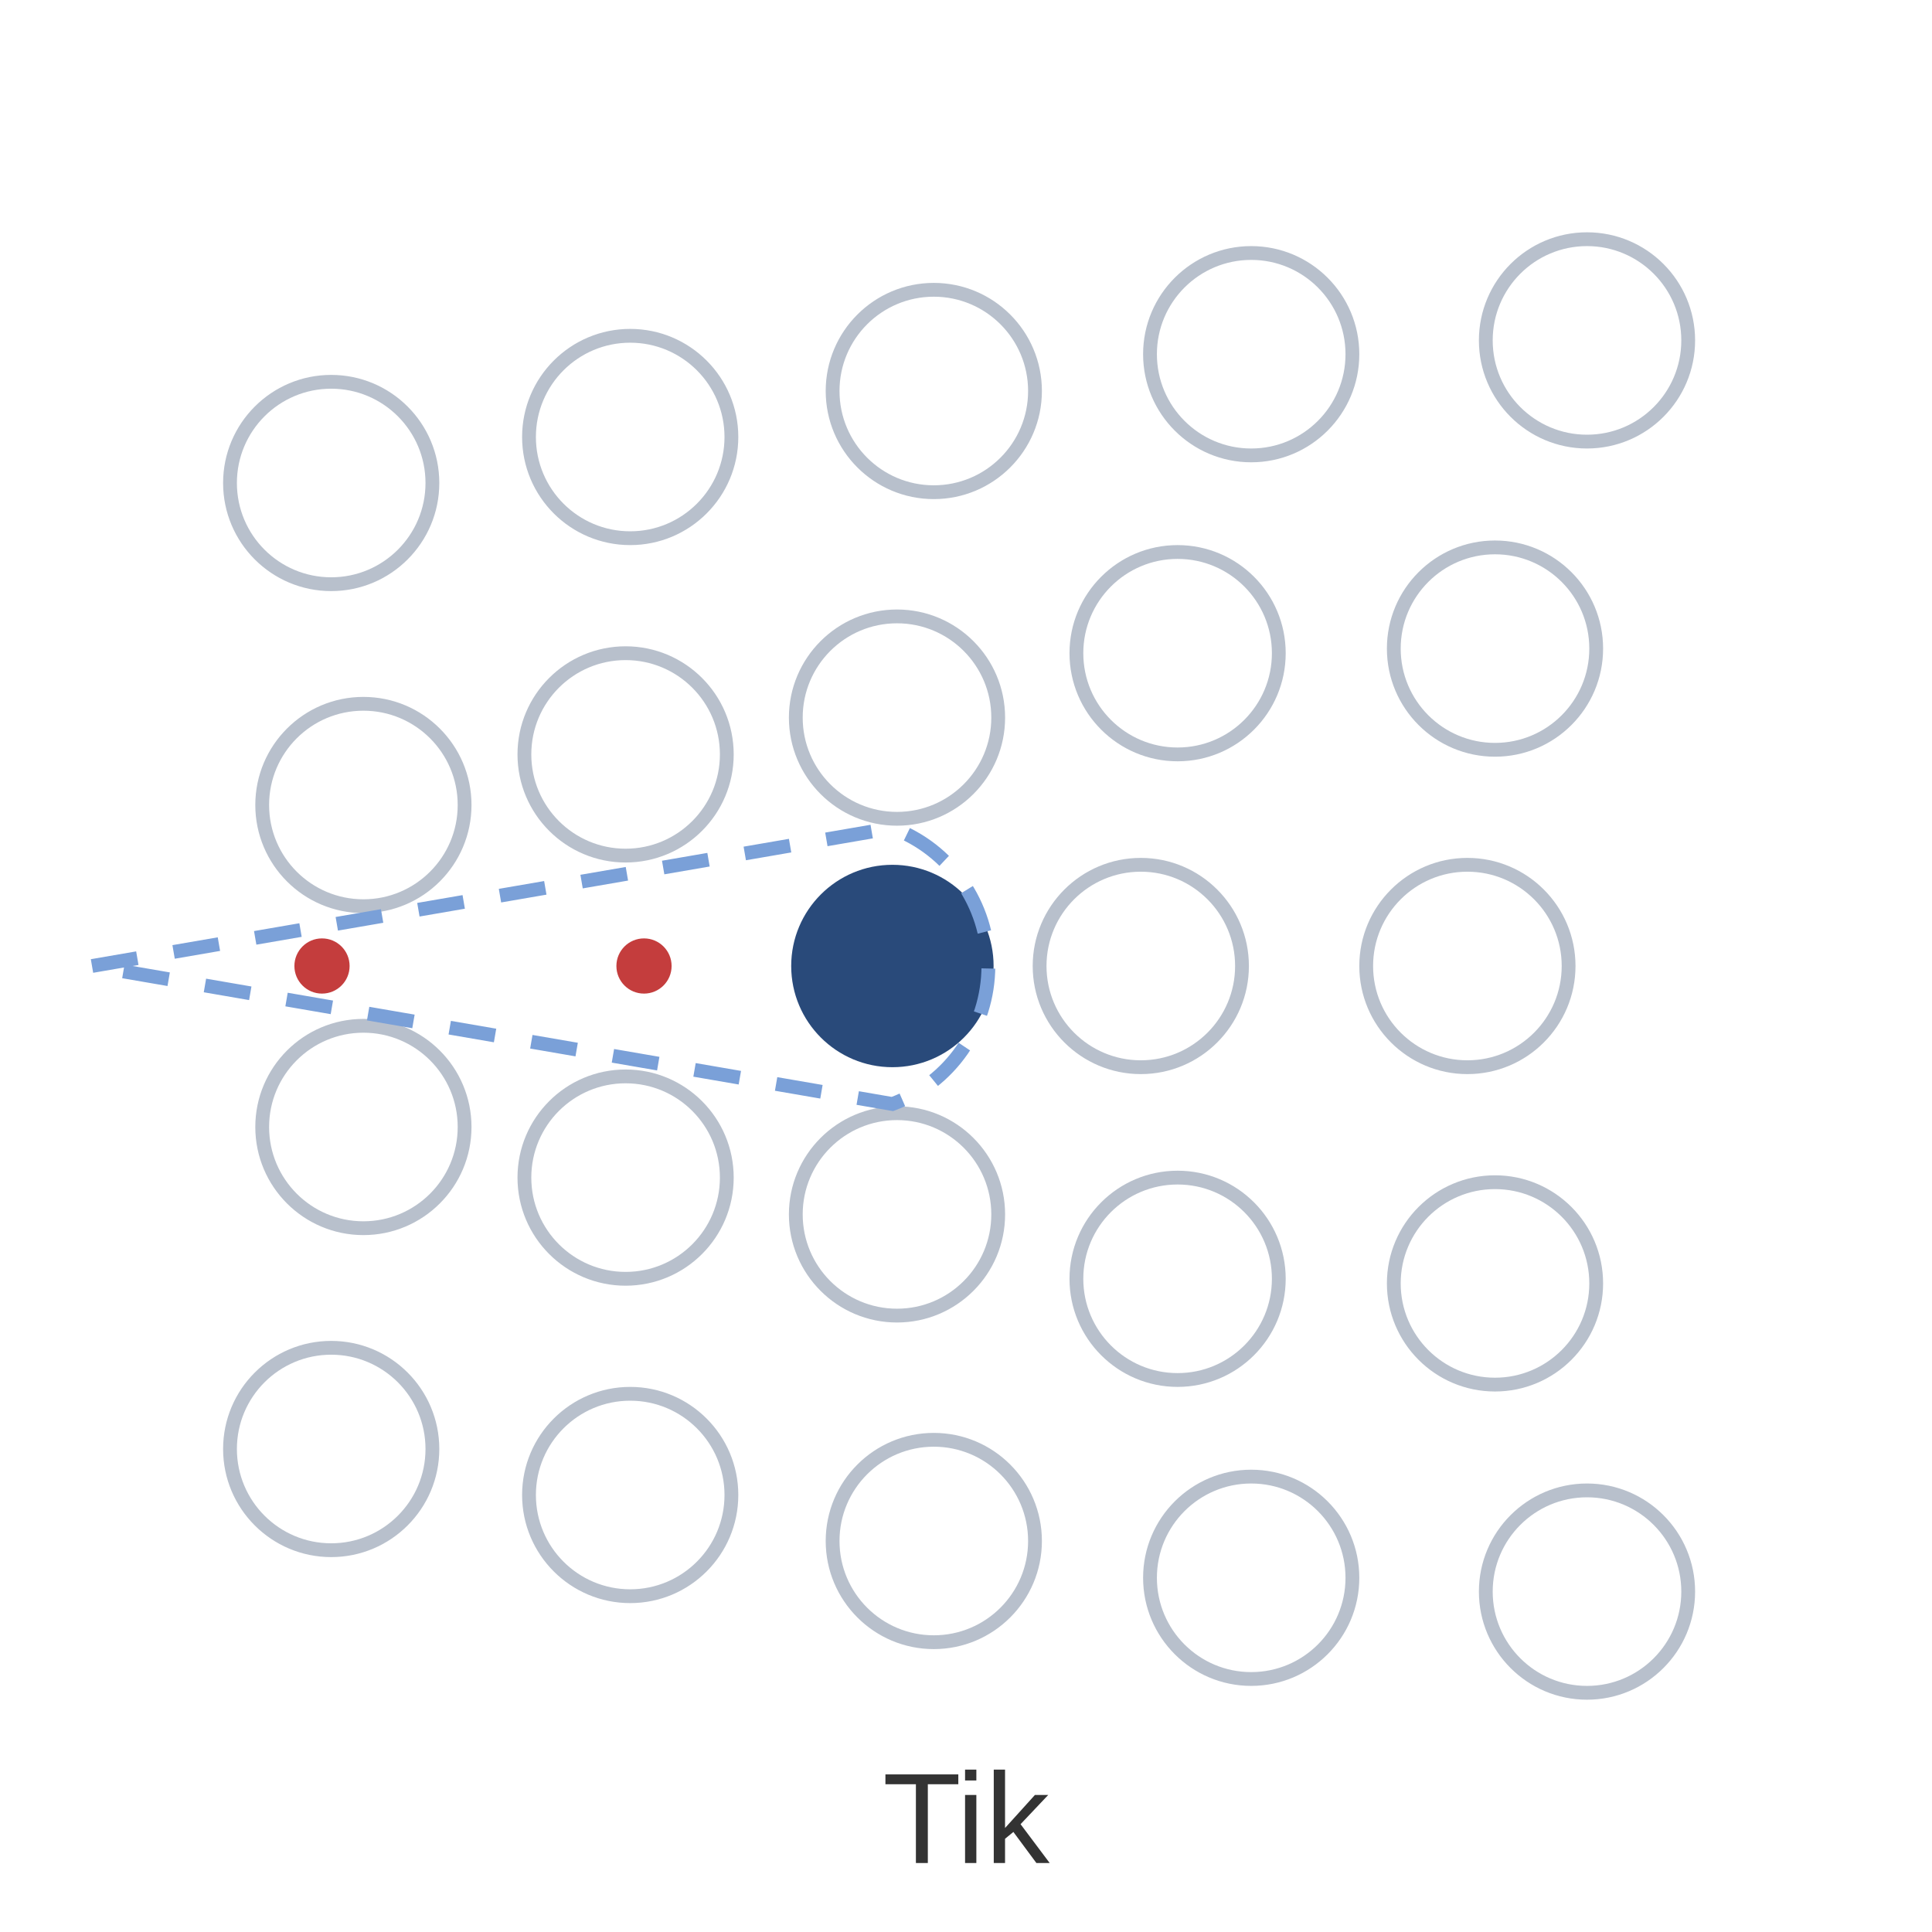
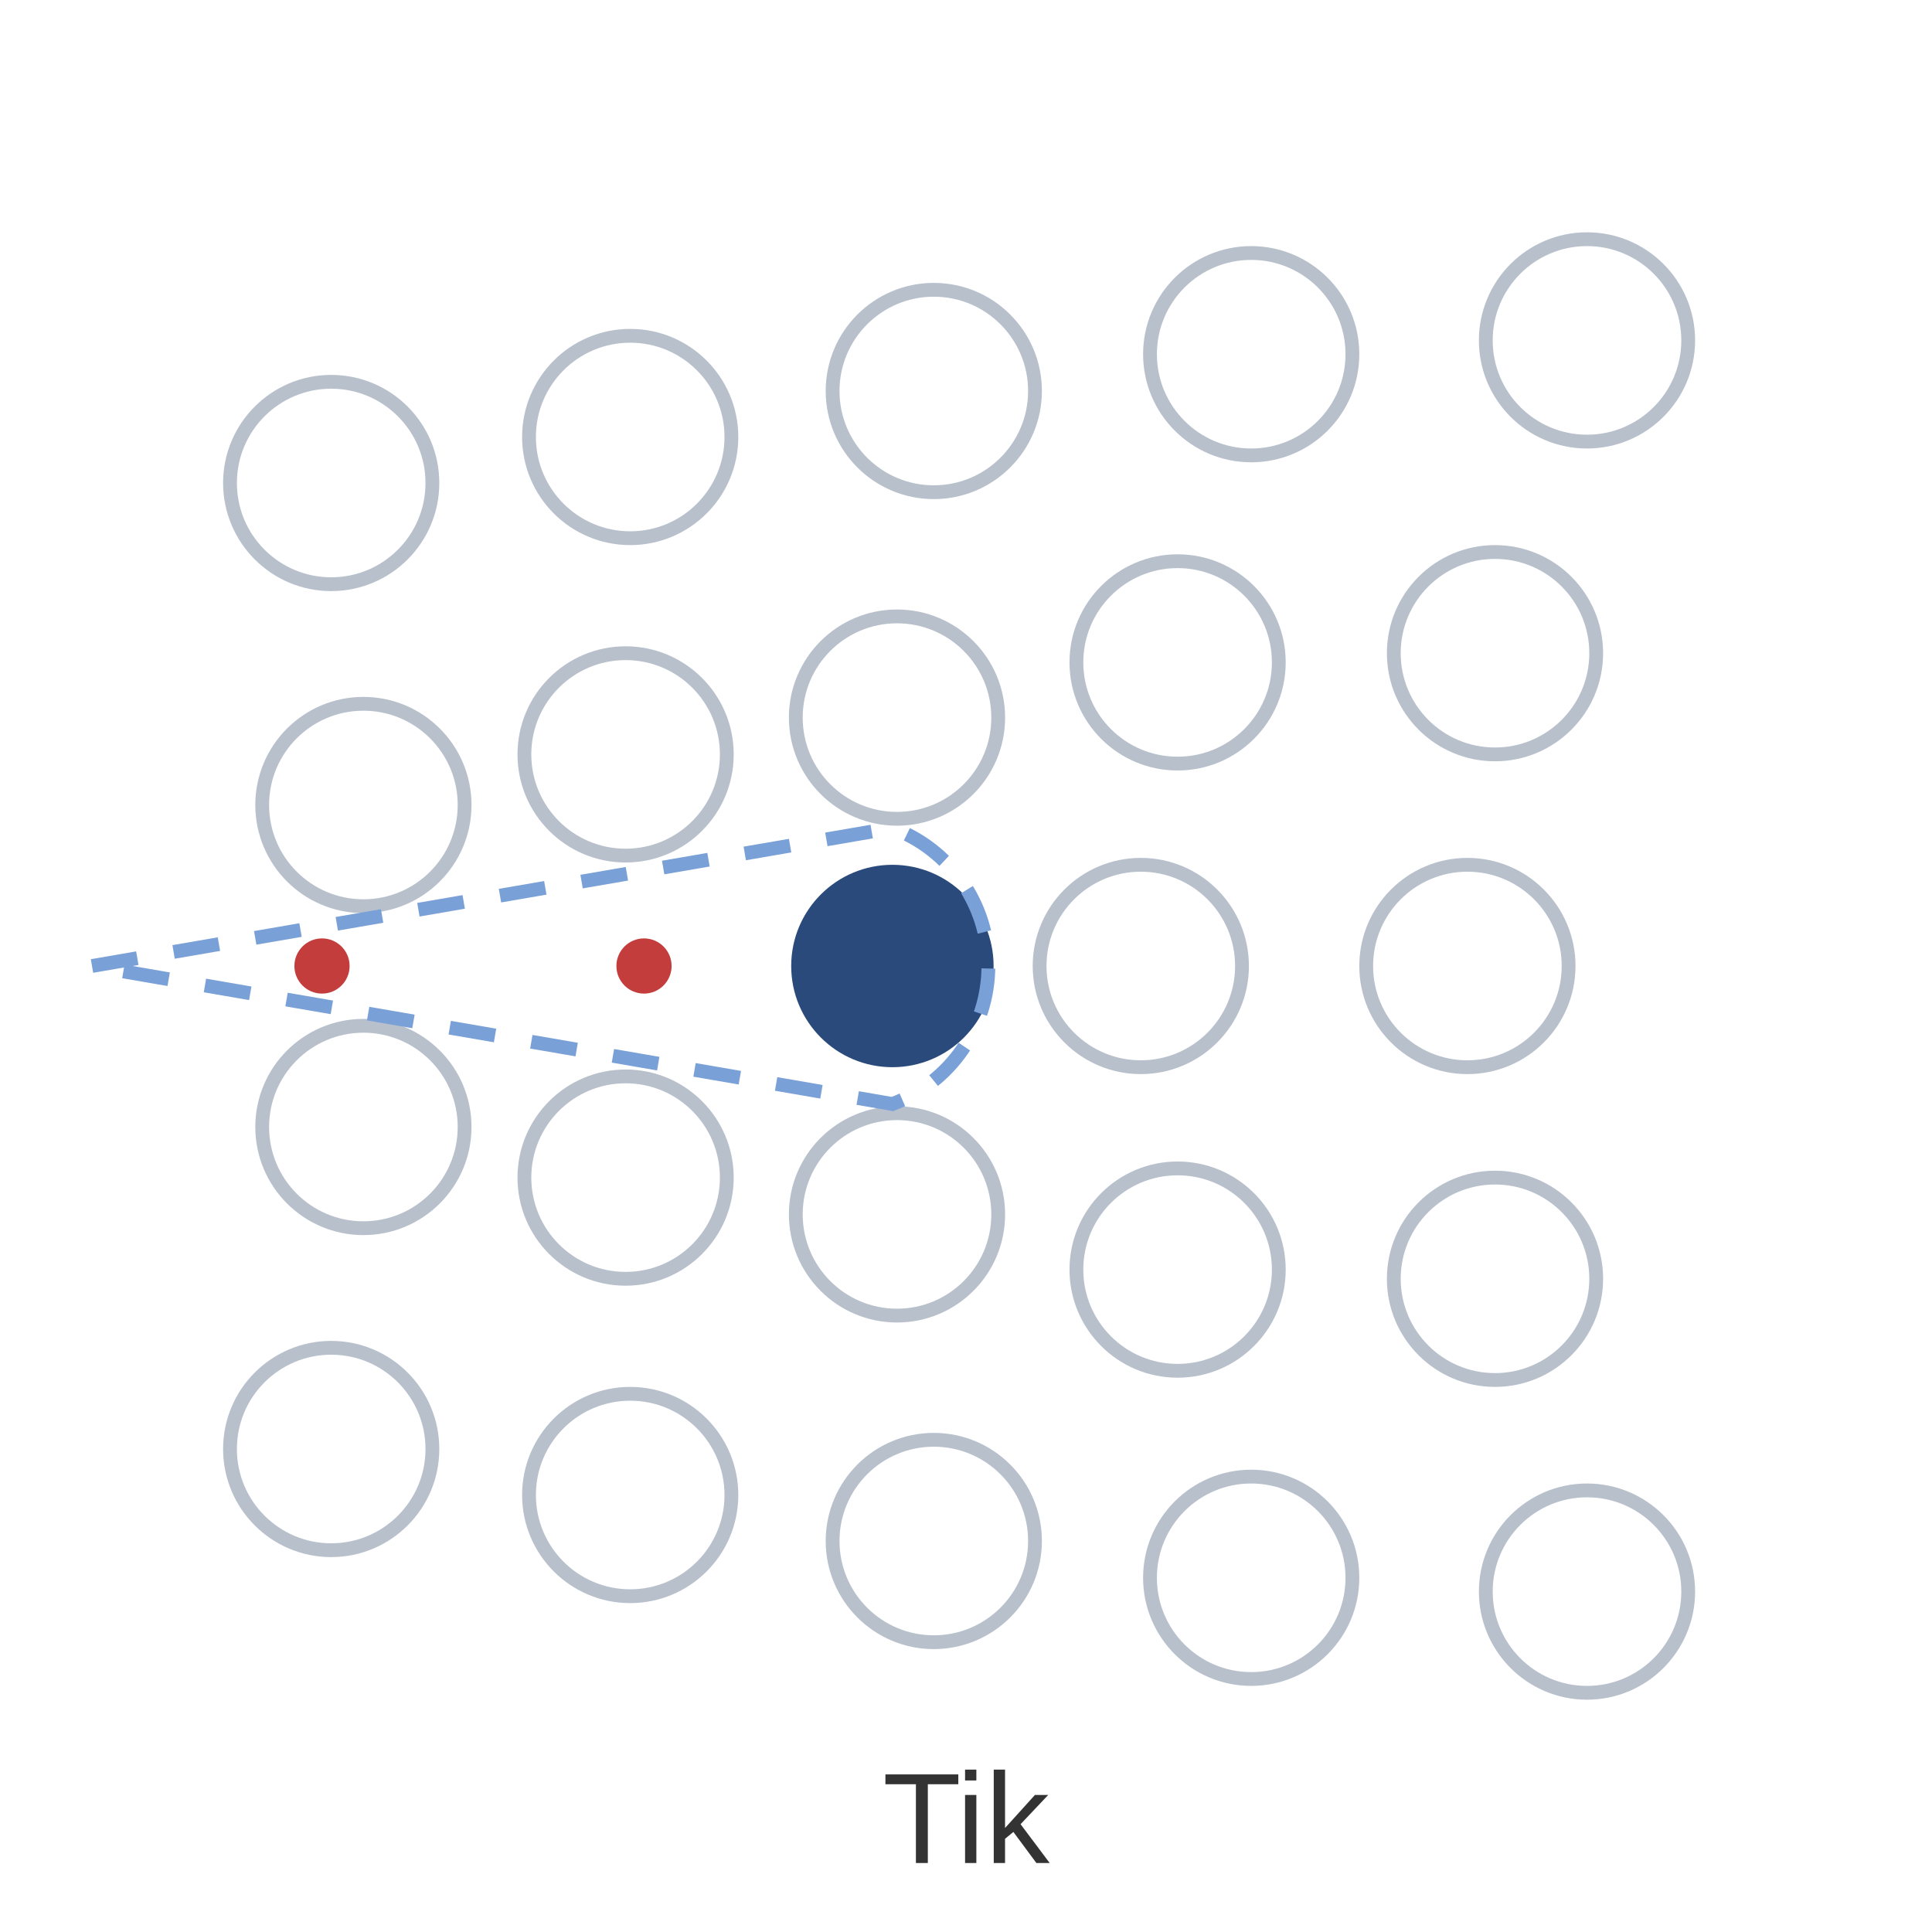
<svg xmlns="http://www.w3.org/2000/svg" width="420" height="420" viewBox="0 0 420 420">
  <rect width="100%" height="100%" fill="white" />
  <g fill="none" stroke="#b8c0cc" stroke-width="3">
    <circle cx="72" cy="105" r="22" />
    <circle cx="137" cy="95" r="22" />
    <circle cx="203" cy="85" r="22" />
    <circle cx="272" cy="77" r="22" />
    <circle cx="345" cy="74" r="22" />
    <circle cx="79" cy="175" r="22" />
    <circle cx="136" cy="164" r="22" />
    <circle cx="195" cy="156" r="22" />
-     <circle cx="256" cy="142" r="22" />
-     <circle cx="325" cy="141" r="22" />
+     <circle cx="256" cy="144" r="22" />
+     <circle cx="325" cy="142" r="22" />
    <circle cx="248" cy="210" r="22" />
    <circle cx="319" cy="210" r="22" />
    <circle cx="79" cy="245" r="22" />
    <circle cx="136" cy="256" r="22" />
    <circle cx="195" cy="264" r="22" />
-     <circle cx="256" cy="278" r="22" />
-     <circle cx="325" cy="279" r="22" />
+     <circle cx="256" cy="276" r="22" />
+     <circle cx="325" cy="278" r="22" />
    <circle cx="72" cy="315" r="22" />
    <circle cx="137" cy="325" r="22" />
    <circle cx="203" cy="335" r="22" />
    <circle cx="272" cy="343" r="22" />
    <circle cx="345" cy="346" r="22" />
  </g>
  <circle cx="194" cy="210" r="22" fill="#294a7a" />
  <circle cx="140" cy="210" r="6" fill="#c43d3d" />
  <circle cx="70" cy="210" r="6" fill="#c43d3d" />
  <path d="   M 20 210   L 194 180   A 32 32 0 0 1 194 240   Z" fill="none" stroke="#7aa0d8" stroke-width="3" stroke-dasharray="10 8" />
  <text x="210" y="405" text-anchor="middle" font-family="Arial, sans-serif" font-size="28" fill="#333">
    Tik
  </text>
</svg>
